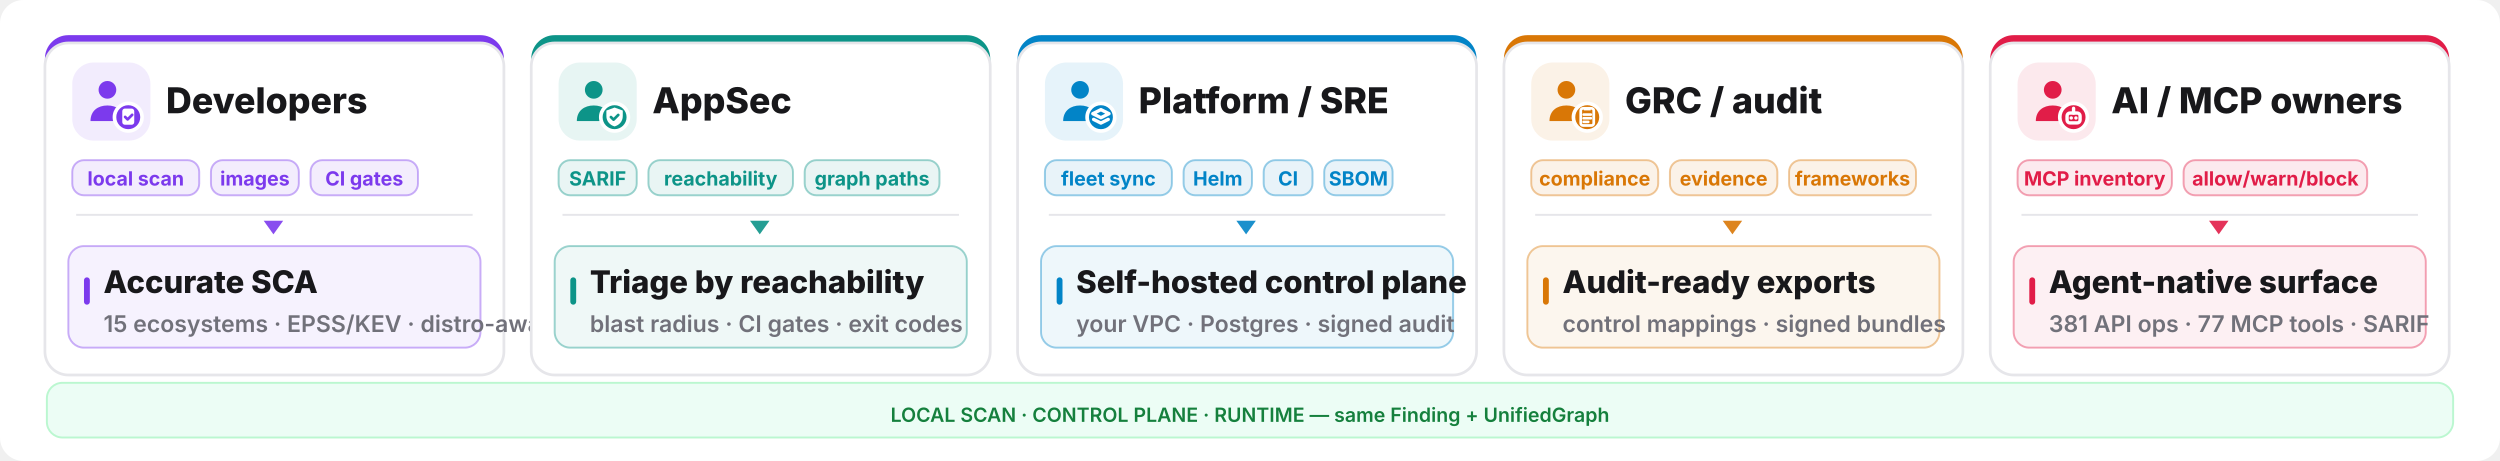
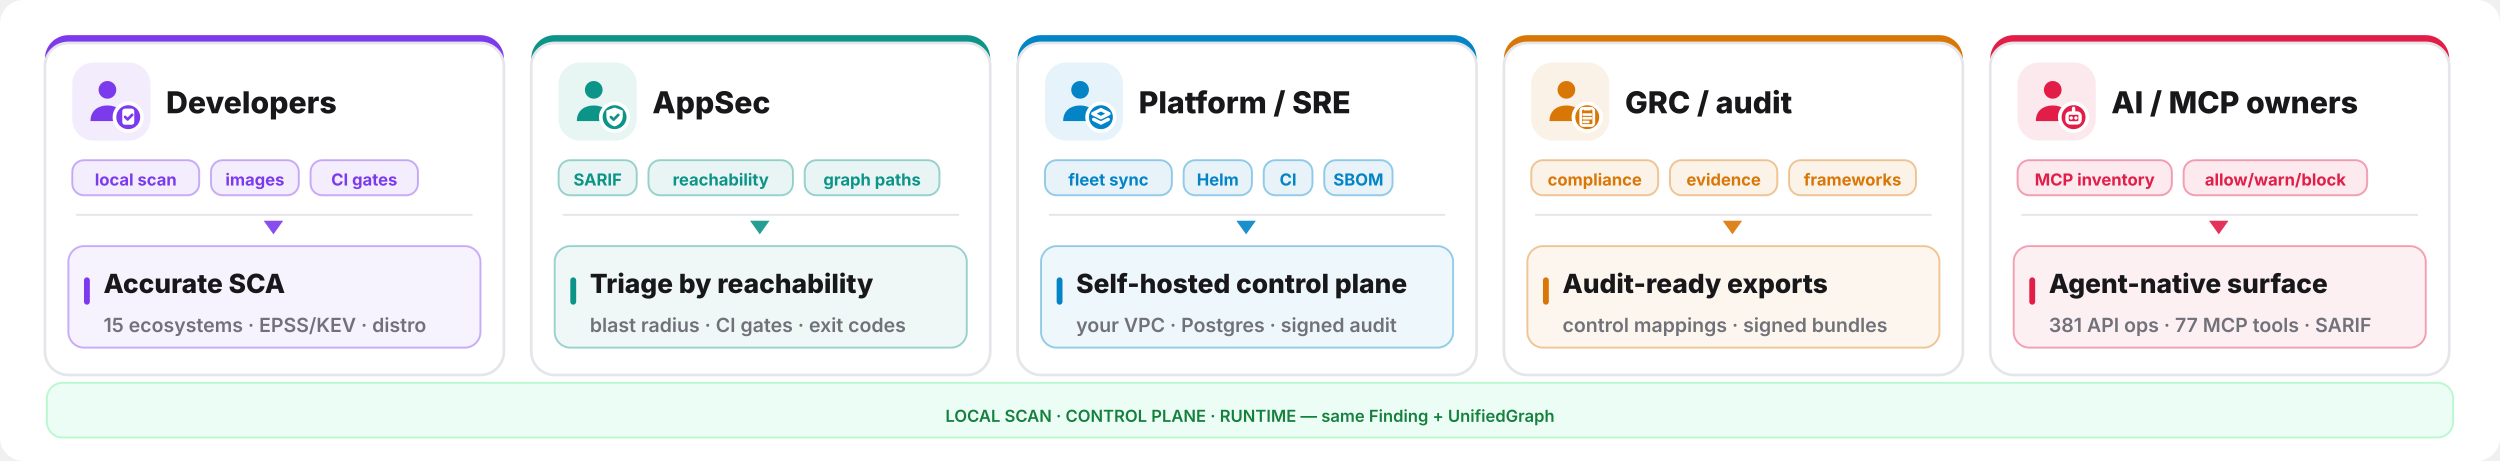
<svg xmlns="http://www.w3.org/2000/svg" width="1280" height="236" viewBox="0 0 1280 236" fill="none">
  <rect width="1280" height="236" rx="12" fill="#ffffff" />
  <rect x="23" y="18" width="235" height="174" rx="12" fill="#7c3aed" />
  <rect x="23" y="22" width="235" height="170" rx="12" fill="#ffffff" stroke="#e6e6ea" stroke-width="1.4" />
  <rect x="37" y="32" width="40" height="40" rx="11" fill="#7c3aed" opacity="0.10" />
  <g transform="translate(41,36) scale(1.333333)">
    <circle cx="10.5" cy="7.5" r="3.4" fill="#7c3aed" />
    <path d="M4 19.5c0-4 2.9-6 6.5-6s6.5 2 6.5 6z" fill="#7c3aed" />
    <circle cx="18.5" cy="18" r="6" fill="#ffffff" />
    <circle cx="18.5" cy="18" r="4.6" fill="#7c3aed" />
    <g fill="none" stroke="#ffffff" stroke-width="1.3" stroke-linecap="round" stroke-linejoin="round">
      <rect x="16.2" y="14.7" width="4.6" height="6.2" rx="1" fill="#ffffff" stroke="none" />
      <path d="M17.3 17.9l.95.95 1.75-1.75" stroke="#7c3aed" stroke-width="1.05" />
    </g>
  </g>
-   <text x="85" y="58" font-family="Inter,system-ui,sans-serif" font-size="18.29" font-weight="800" fill="#18181b">Developers</text>
+   <text x="85" y="58" font-family="Inter,system-ui,sans-serif" font-size="15.5" font-weight="800" fill="#18181b">Developers</text>
  <rect x="37" y="82" width="65" height="18" rx="6" fill="#7c3aed" fill-opacity="0.09" stroke="#7c3aed" stroke-opacity="0.4" />
-   <text x="69.5" y="95" text-anchor="middle" font-family="Inter,system-ui,sans-serif" font-size="10.03" font-weight="700" fill="#7c3aed">local scan</text>
+   <text x="69.5" y="95" text-anchor="middle" font-family="Inter,system-ui,sans-serif" font-size="8.5" font-weight="700" fill="#7c3aed">local scan</text>
  <rect x="108" y="82" width="45" height="18" rx="6" fill="#7c3aed" fill-opacity="0.09" stroke="#7c3aed" stroke-opacity="0.4" />
-   <text x="130.5" y="95" text-anchor="middle" font-family="Inter,system-ui,sans-serif" font-size="10.03" font-weight="700" fill="#7c3aed">images</text>
+   <text x="130.5" y="95" text-anchor="middle" font-family="Inter,system-ui,sans-serif" font-size="8.5" font-weight="700" fill="#7c3aed">images</text>
  <rect x="159" y="82" width="55" height="18" rx="6" fill="#7c3aed" fill-opacity="0.09" stroke="#7c3aed" stroke-opacity="0.4" />
-   <text x="186.5" y="95" text-anchor="middle" font-family="Inter,system-ui,sans-serif" font-size="10.03" font-weight="700" fill="#7c3aed">CI gates</text>
+   <text x="186.5" y="95" text-anchor="middle" font-family="Inter,system-ui,sans-serif" font-size="8.5" font-weight="700" fill="#7c3aed">CI gates</text>
  <line x1="39" y1="110" x2="242" y2="110" stroke="#e6e6ea" stroke-width="1" />
  <polygon points="140,120 135,113 145,113" fill="#7c3aed" opacity="0.9" />
  <rect x="35" y="126" width="211" height="52" rx="8" fill="#7c3aed" opacity="0.07" />
  <rect x="35" y="126" width="211" height="52" rx="8" fill="none" stroke="#7c3aed" opacity="0.4" />
  <rect x="43" y="142" width="3" height="14" rx="1.5" fill="#7c3aed" />
-   <text x="53" y="150" font-family="Inter,system-ui,sans-serif" font-size="15.93" font-weight="800" fill="#18181b">Accurate SCA</text>
-   <text x="53" y="170" font-family="Inter,system-ui,sans-serif" font-size="11.8" font-weight="600" fill="#71717a">15 ecosystems · EPSS/KEV · distro-aware</text>
+   <text x="53" y="150" font-family="Inter,system-ui,sans-serif" font-size="13.5" font-weight="800" fill="#18181b">Accurate SCA</text>
+   <text x="53" y="170" font-family="Inter,system-ui,sans-serif" font-size="10.0" font-weight="600" fill="#71717a">15 ecosystems · EPSS/KEV · distro</text>
  <rect x="272" y="18" width="235" height="174" rx="12" fill="#0d9488" />
  <rect x="272" y="22" width="235" height="170" rx="12" fill="#ffffff" stroke="#e6e6ea" stroke-width="1.4" />
  <rect x="286" y="32" width="40" height="40" rx="11" fill="#0d9488" opacity="0.10" />
  <g transform="translate(290,36) scale(1.333333)">
    <circle cx="10.5" cy="7.5" r="3.4" fill="#0d9488" />
    <path d="M4 19.5c0-4 2.9-6 6.5-6s6.5 2 6.5 6z" fill="#0d9488" />
    <circle cx="18.5" cy="18" r="6" fill="#ffffff" />
    <circle cx="18.5" cy="18" r="4.6" fill="#0d9488" />
    <g fill="none" stroke="#ffffff" stroke-width="1.3" stroke-linecap="round" stroke-linejoin="round">
      <path d="M18.5 14.3l3.15 1.15v2.1c0 2.1-1.4 3.5-3.15 4-1.75-.5-3.15-1.9-3.15-4v-2.1z" fill="#ffffff" stroke="none" />
      <path d="M17.1 17.95l1 1 1.8-1.8" stroke="#0d9488" stroke-width="1.05" />
    </g>
  </g>
-   <text x="334" y="58" font-family="Inter,system-ui,sans-serif" font-size="18.29" font-weight="800" fill="#18181b">AppSec</text>
+   <text x="334" y="58" font-family="Inter,system-ui,sans-serif" font-size="15.5" font-weight="800" fill="#18181b">AppSec</text>
  <rect x="286" y="82" width="40" height="18" rx="6" fill="#0d9488" fill-opacity="0.09" stroke="#0d9488" stroke-opacity="0.4" />
-   <text x="306.0" y="95" text-anchor="middle" font-family="Inter,system-ui,sans-serif" font-size="10.03" font-weight="700" fill="#0d9488">SARIF</text>
+   <text x="306.0" y="95" text-anchor="middle" font-family="Inter,system-ui,sans-serif" font-size="8.5" font-weight="700" fill="#0d9488">SARIF</text>
  <rect x="332" y="82" width="74" height="18" rx="6" fill="#0d9488" fill-opacity="0.09" stroke="#0d9488" stroke-opacity="0.4" />
-   <text x="369.0" y="95" text-anchor="middle" font-family="Inter,system-ui,sans-serif" font-size="10.03" font-weight="700" fill="#0d9488">reachability</text>
+   <text x="369.0" y="95" text-anchor="middle" font-family="Inter,system-ui,sans-serif" font-size="8.5" font-weight="700" fill="#0d9488">reachability</text>
  <rect x="412" y="82" width="69" height="18" rx="6" fill="#0d9488" fill-opacity="0.09" stroke="#0d9488" stroke-opacity="0.4" />
-   <text x="446.5" y="95" text-anchor="middle" font-family="Inter,system-ui,sans-serif" font-size="10.03" font-weight="700" fill="#0d9488">graph paths</text>
+   <text x="446.5" y="95" text-anchor="middle" font-family="Inter,system-ui,sans-serif" font-size="8.5" font-weight="700" fill="#0d9488">graph paths</text>
  <line x1="288" y1="110" x2="491" y2="110" stroke="#e6e6ea" stroke-width="1" />
  <polygon points="389,120 384,113 394,113" fill="#0d9488" opacity="0.9" />
  <rect x="284" y="126" width="211" height="52" rx="8" fill="#0d9488" opacity="0.07" />
  <rect x="284" y="126" width="211" height="52" rx="8" fill="none" stroke="#0d9488" opacity="0.4" />
  <rect x="292" y="142" width="3" height="14" rx="1.5" fill="#0d9488" />
-   <text x="302" y="150" font-family="Inter,system-ui,sans-serif" font-size="15.93" font-weight="800" fill="#18181b">Triage by reachability</text>
-   <text x="302" y="170" font-family="Inter,system-ui,sans-serif" font-size="11.8" font-weight="600" fill="#71717a">blast radius · CI gates · exit codes</text>
+   <text x="302" y="150" font-family="Inter,system-ui,sans-serif" font-size="13.5" font-weight="800" fill="#18181b">Triage by reachability</text>
+   <text x="302" y="170" font-family="Inter,system-ui,sans-serif" font-size="10.0" font-weight="600" fill="#71717a">blast radius · CI gates · exit codes</text>
  <rect x="521" y="18" width="235" height="174" rx="12" fill="#0284c7" />
  <rect x="521" y="22" width="235" height="170" rx="12" fill="#ffffff" stroke="#e6e6ea" stroke-width="1.4" />
  <rect x="535" y="32" width="40" height="40" rx="11" fill="#0284c7" opacity="0.10" />
  <g transform="translate(539,36) scale(1.333333)">
    <circle cx="10.5" cy="7.5" r="3.4" fill="#0284c7" />
    <path d="M4 19.5c0-4 2.9-6 6.5-6s6.5 2 6.5 6z" fill="#0284c7" />
    <circle cx="18.5" cy="18" r="6" fill="#ffffff" />
    <circle cx="18.5" cy="18" r="4.6" fill="#0284c7" />
    <g fill="none" stroke="#ffffff" stroke-width="1.3" stroke-linecap="round" stroke-linejoin="round">
      <path d="M18.5 15.1l3.1 1.55-3.1 1.55-3.1-1.55z" />
      <path d="M15.7 18.85l2.8 1.4 2.8-1.4" />
    </g>
  </g>
-   <text x="583" y="58" font-family="Inter,system-ui,sans-serif" font-size="18.29" font-weight="800" fill="#18181b">Platform / SRE</text>
+   <text x="583" y="58" font-family="Inter,system-ui,sans-serif" font-size="15.5" font-weight="800" fill="#18181b">Platform / SRE</text>
  <rect x="535" y="82" width="65" height="18" rx="6" fill="#0284c7" fill-opacity="0.09" stroke="#0284c7" stroke-opacity="0.4" />
-   <text x="567.5" y="95" text-anchor="middle" font-family="Inter,system-ui,sans-serif" font-size="10.03" font-weight="700" fill="#0284c7">fleet sync</text>
+   <text x="567.5" y="95" text-anchor="middle" font-family="Inter,system-ui,sans-serif" font-size="8.5" font-weight="700" fill="#0284c7">fleet sync</text>
  <rect x="606" y="82" width="35" height="18" rx="6" fill="#0284c7" fill-opacity="0.09" stroke="#0284c7" stroke-opacity="0.4" />
-   <text x="623.5" y="95" text-anchor="middle" font-family="Inter,system-ui,sans-serif" font-size="10.03" font-weight="700" fill="#0284c7">Helm</text>
+   <text x="623.5" y="95" text-anchor="middle" font-family="Inter,system-ui,sans-serif" font-size="8.5" font-weight="700" fill="#0284c7">Helm</text>
  <rect x="647" y="82" width="25" height="18" rx="6" fill="#0284c7" fill-opacity="0.09" stroke="#0284c7" stroke-opacity="0.4" />
-   <text x="659.5" y="95" text-anchor="middle" font-family="Inter,system-ui,sans-serif" font-size="10.03" font-weight="700" fill="#0284c7">CI</text>
+   <text x="659.5" y="95" text-anchor="middle" font-family="Inter,system-ui,sans-serif" font-size="8.5" font-weight="700" fill="#0284c7">CI</text>
  <rect x="678" y="82" width="35" height="18" rx="6" fill="#0284c7" fill-opacity="0.09" stroke="#0284c7" stroke-opacity="0.4" />
-   <text x="695.5" y="95" text-anchor="middle" font-family="Inter,system-ui,sans-serif" font-size="10.03" font-weight="700" fill="#0284c7">SBOM</text>
+   <text x="695.5" y="95" text-anchor="middle" font-family="Inter,system-ui,sans-serif" font-size="8.5" font-weight="700" fill="#0284c7">SBOM</text>
  <line x1="537" y1="110" x2="740" y2="110" stroke="#e6e6ea" stroke-width="1" />
  <polygon points="638,120 633,113 643,113" fill="#0284c7" opacity="0.9" />
  <rect x="533" y="126" width="211" height="52" rx="8" fill="#0284c7" opacity="0.07" />
  <rect x="533" y="126" width="211" height="52" rx="8" fill="none" stroke="#0284c7" opacity="0.4" />
  <rect x="541" y="142" width="3" height="14" rx="1.5" fill="#0284c7" />
-   <text x="551" y="150" font-family="Inter,system-ui,sans-serif" font-size="15.93" font-weight="800" fill="#18181b">Self-hosted control plane</text>
-   <text x="551" y="170" font-family="Inter,system-ui,sans-serif" font-size="11.8" font-weight="600" fill="#71717a">your VPC · Postgres · signed audit</text>
+   <text x="551" y="150" font-family="Inter,system-ui,sans-serif" font-size="13.5" font-weight="800" fill="#18181b">Self-hosted control plane</text>
+   <text x="551" y="170" font-family="Inter,system-ui,sans-serif" font-size="10.0" font-weight="600" fill="#71717a">your VPC · Postgres · signed audit</text>
  <rect x="770" y="18" width="235" height="174" rx="12" fill="#d97706" />
  <rect x="770" y="22" width="235" height="170" rx="12" fill="#ffffff" stroke="#e6e6ea" stroke-width="1.4" />
  <rect x="784" y="32" width="40" height="40" rx="11" fill="#d97706" opacity="0.10" />
  <g transform="translate(788,36) scale(1.333333)">
    <circle cx="10.5" cy="7.5" r="3.4" fill="#d97706" />
    <path d="M4 19.5c0-4 2.9-6 6.5-6s6.5 2 6.5 6z" fill="#d97706" />
    <circle cx="18.5" cy="18" r="6" fill="#ffffff" />
    <circle cx="18.5" cy="18" r="4.6" fill="#d97706" />
    <g fill="none" stroke="#ffffff" stroke-width="1.3" stroke-linecap="round" stroke-linejoin="round">
      <rect x="16.0" y="14.6" width="5.0" height="6.6" rx="0.9" fill="none" stroke="#ffffff" stroke-width="1.05" />
      <path d="M17.2 14.2h2.6v1.2h-2.6z" fill="#ffffff" stroke="none" />
      <path d="M17.1 17.0h2.8 M17.1 18.4h2.8 M17.1 19.8h1.8" stroke="#ffffff" stroke-width="1.0" />
    </g>
  </g>
-   <text x="832" y="58" font-family="Inter,system-ui,sans-serif" font-size="18.29" font-weight="800" fill="#18181b">GRC / audit</text>
+   <text x="832" y="58" font-family="Inter,system-ui,sans-serif" font-size="15.5" font-weight="800" fill="#18181b">GRC / audit</text>
  <rect x="784" y="82" width="65" height="18" rx="6" fill="#d97706" fill-opacity="0.09" stroke="#d97706" stroke-opacity="0.4" />
-   <text x="816.5" y="95" text-anchor="middle" font-family="Inter,system-ui,sans-serif" font-size="10.03" font-weight="700" fill="#d97706">compliance</text>
+   <text x="816.5" y="95" text-anchor="middle" font-family="Inter,system-ui,sans-serif" font-size="8.5" font-weight="700" fill="#d97706">compliance</text>
  <rect x="855" y="82" width="55" height="18" rx="6" fill="#d97706" fill-opacity="0.09" stroke="#d97706" stroke-opacity="0.4" />
-   <text x="882.5" y="95" text-anchor="middle" font-family="Inter,system-ui,sans-serif" font-size="10.03" font-weight="700" fill="#d97706">evidence</text>
+   <text x="882.5" y="95" text-anchor="middle" font-family="Inter,system-ui,sans-serif" font-size="8.5" font-weight="700" fill="#d97706">evidence</text>
  <rect x="916" y="82" width="65" height="18" rx="6" fill="#d97706" fill-opacity="0.09" stroke="#d97706" stroke-opacity="0.4" />
-   <text x="948.5" y="95" text-anchor="middle" font-family="Inter,system-ui,sans-serif" font-size="10.03" font-weight="700" fill="#d97706">frameworks</text>
+   <text x="948.5" y="95" text-anchor="middle" font-family="Inter,system-ui,sans-serif" font-size="8.5" font-weight="700" fill="#d97706">frameworks</text>
  <line x1="786" y1="110" x2="989" y2="110" stroke="#e6e6ea" stroke-width="1" />
  <polygon points="887,120 882,113 892,113" fill="#d97706" opacity="0.9" />
  <rect x="782" y="126" width="211" height="52" rx="8" fill="#d97706" opacity="0.07" />
  <rect x="782" y="126" width="211" height="52" rx="8" fill="none" stroke="#d97706" opacity="0.4" />
  <rect x="790" y="142" width="3" height="14" rx="1.5" fill="#d97706" />
-   <text x="800" y="150" font-family="Inter,system-ui,sans-serif" font-size="15.93" font-weight="800" fill="#18181b">Audit-ready exports</text>
-   <text x="800" y="170" font-family="Inter,system-ui,sans-serif" font-size="11.8" font-weight="600" fill="#71717a">control mappings · signed bundles</text>
+   <text x="800" y="150" font-family="Inter,system-ui,sans-serif" font-size="13.5" font-weight="800" fill="#18181b">Audit-ready exports</text>
+   <text x="800" y="170" font-family="Inter,system-ui,sans-serif" font-size="10.0" font-weight="600" fill="#71717a">control mappings · signed bundles</text>
  <rect x="1019" y="18" width="235" height="174" rx="12" fill="#e11d48" />
  <rect x="1019" y="22" width="235" height="170" rx="12" fill="#ffffff" stroke="#e6e6ea" stroke-width="1.4" />
  <rect x="1033" y="32" width="40" height="40" rx="11" fill="#e11d48" opacity="0.10" />
  <g transform="translate(1037,36) scale(1.333333)">
    <circle cx="10.5" cy="7.5" r="3.4" fill="#e11d48" />
    <path d="M4 19.5c0-4 2.9-6 6.5-6s6.5 2 6.5 6z" fill="#e11d48" />
    <circle cx="18.5" cy="18" r="6" fill="#ffffff" />
    <circle cx="18.5" cy="18" r="4.6" fill="#e11d48" />
    <g fill="none" stroke="#ffffff" stroke-width="1.3" stroke-linecap="round" stroke-linejoin="round">
      <rect x="16" y="16.4" width="5" height="3.8" rx="1.1" />
      <path d="M17.6 18.3h.01 M19.4 18.3h.01 M18.5 14.6v1.8" />
    </g>
  </g>
-   <text x="1081" y="58" font-family="Inter,system-ui,sans-serif" font-size="18.29" font-weight="800" fill="#18181b">AI / MCP owners</text>
+   <text x="1081" y="58" font-family="Inter,system-ui,sans-serif" font-size="15.5" font-weight="800" fill="#18181b">AI / MCP owners</text>
  <rect x="1033" y="82" width="79" height="18" rx="6" fill="#e11d48" fill-opacity="0.09" stroke="#e11d48" stroke-opacity="0.4" />
-   <text x="1072.5" y="95" text-anchor="middle" font-family="Inter,system-ui,sans-serif" font-size="10.03" font-weight="700" fill="#e11d48">MCP inventory</text>
+   <text x="1072.5" y="95" text-anchor="middle" font-family="Inter,system-ui,sans-serif" font-size="8.5" font-weight="700" fill="#e11d48">MCP inventory</text>
  <rect x="1118" y="82" width="94" height="18" rx="6" fill="#e11d48" fill-opacity="0.09" stroke="#e11d48" stroke-opacity="0.4" />
-   <text x="1165.0" y="95" text-anchor="middle" font-family="Inter,system-ui,sans-serif" font-size="10.03" font-weight="700" fill="#e11d48">allow/warn/block</text>
+   <text x="1165.0" y="95" text-anchor="middle" font-family="Inter,system-ui,sans-serif" font-size="8.5" font-weight="700" fill="#e11d48">allow/warn/block</text>
  <line x1="1035" y1="110" x2="1238" y2="110" stroke="#e6e6ea" stroke-width="1" />
  <polygon points="1136,120 1131,113 1141,113" fill="#e11d48" opacity="0.9" />
  <rect x="1031" y="126" width="211" height="52" rx="8" fill="#e11d48" opacity="0.07" />
  <rect x="1031" y="126" width="211" height="52" rx="8" fill="none" stroke="#e11d48" opacity="0.4" />
  <rect x="1039" y="142" width="3" height="14" rx="1.5" fill="#e11d48" />
-   <text x="1049" y="150" font-family="Inter,system-ui,sans-serif" font-size="15.93" font-weight="800" fill="#18181b">Agent-native surface</text>
-   <text x="1049" y="170" font-family="Inter,system-ui,sans-serif" font-size="11.8" font-weight="600" fill="#71717a">381 API ops · 77 MCP tools · SARIF</text>
+   <text x="1049" y="150" font-family="Inter,system-ui,sans-serif" font-size="13.5" font-weight="800" fill="#18181b">Agent-native surface</text>
+   <text x="1049" y="170" font-family="Inter,system-ui,sans-serif" font-size="10.0" font-weight="600" fill="#71717a">381 API ops · 77 MCP tools · SARIF</text>
  <rect x="24" y="196" width="1232" height="28" rx="8" fill="#ecfdf5" stroke="#bbf7d0" />
-   <text x="640" y="216" text-anchor="middle" font-family="Inter,system-ui,sans-serif" font-size="10.03" font-weight="600" fill="#15803d">LOCAL SCAN · CONTROL PLANE · RUNTIME — same Finding + UnifiedGraph</text>
+   <text x="640" y="216" text-anchor="middle" font-family="Inter,system-ui,sans-serif" font-size="8.5" font-weight="600" fill="#15803d">LOCAL SCAN · CONTROL PLANE · RUNTIME — same Finding + UnifiedGraph</text>
</svg>
